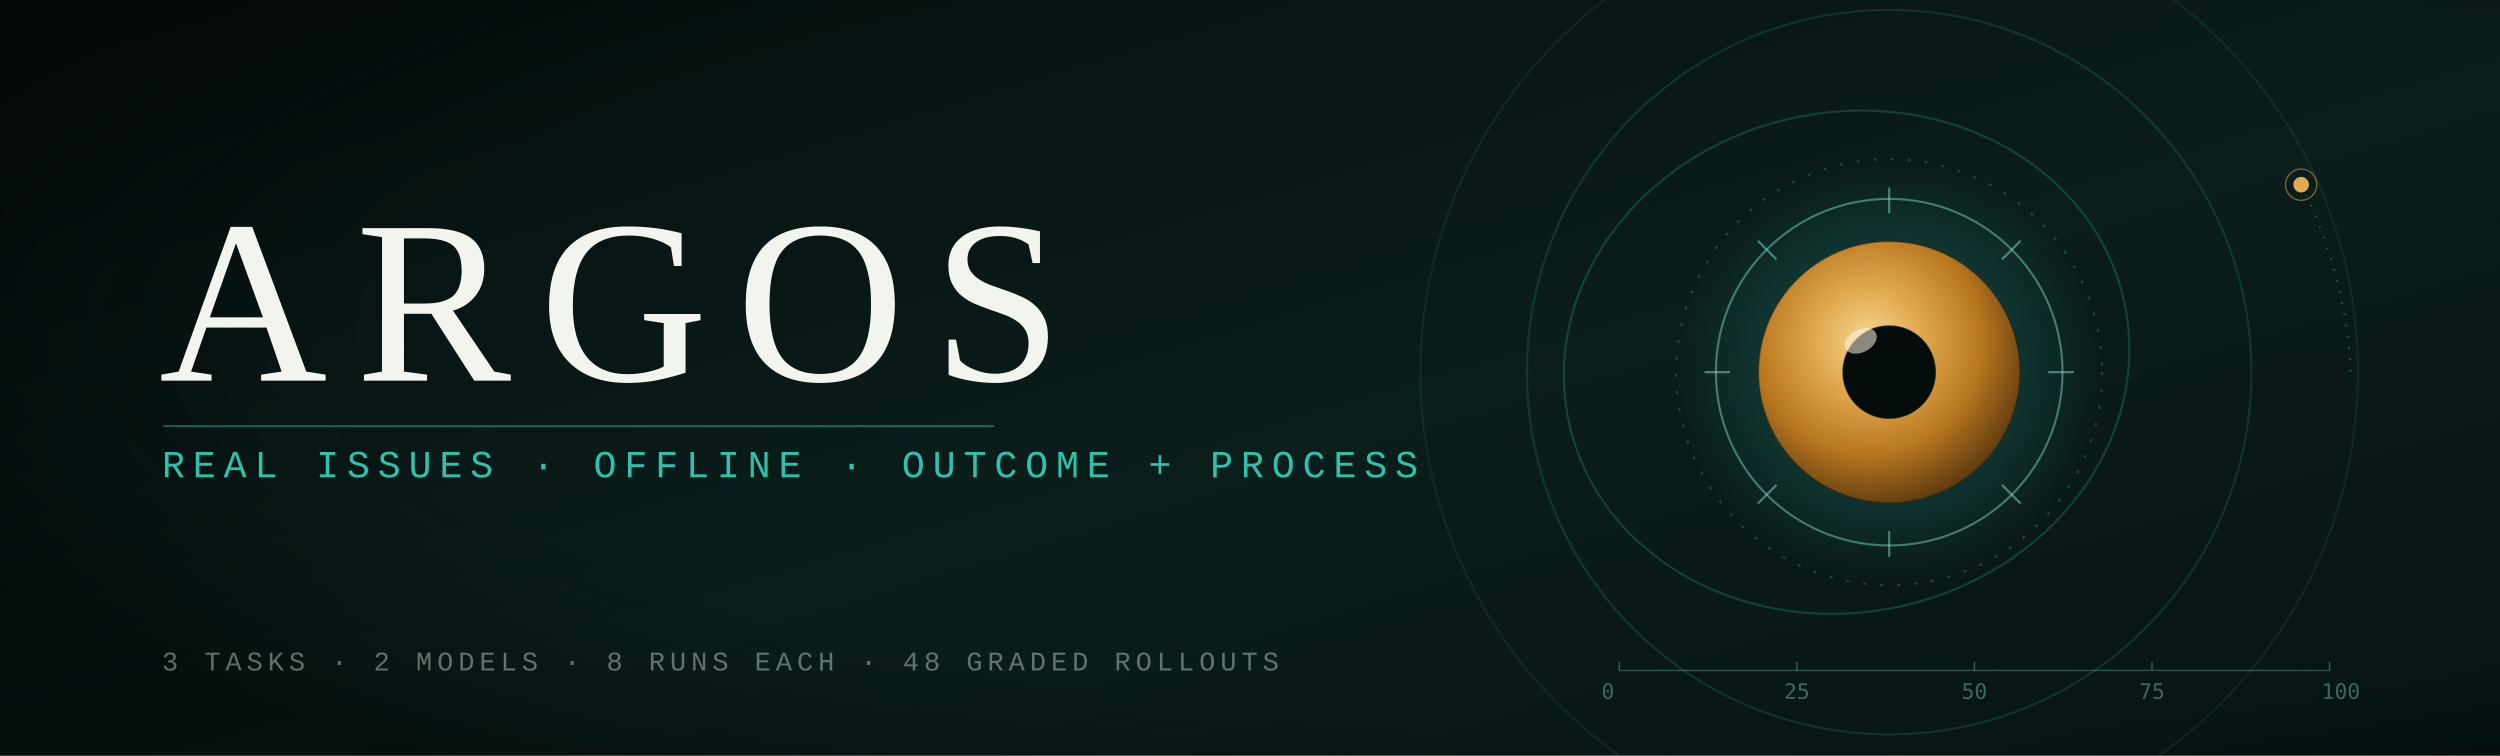
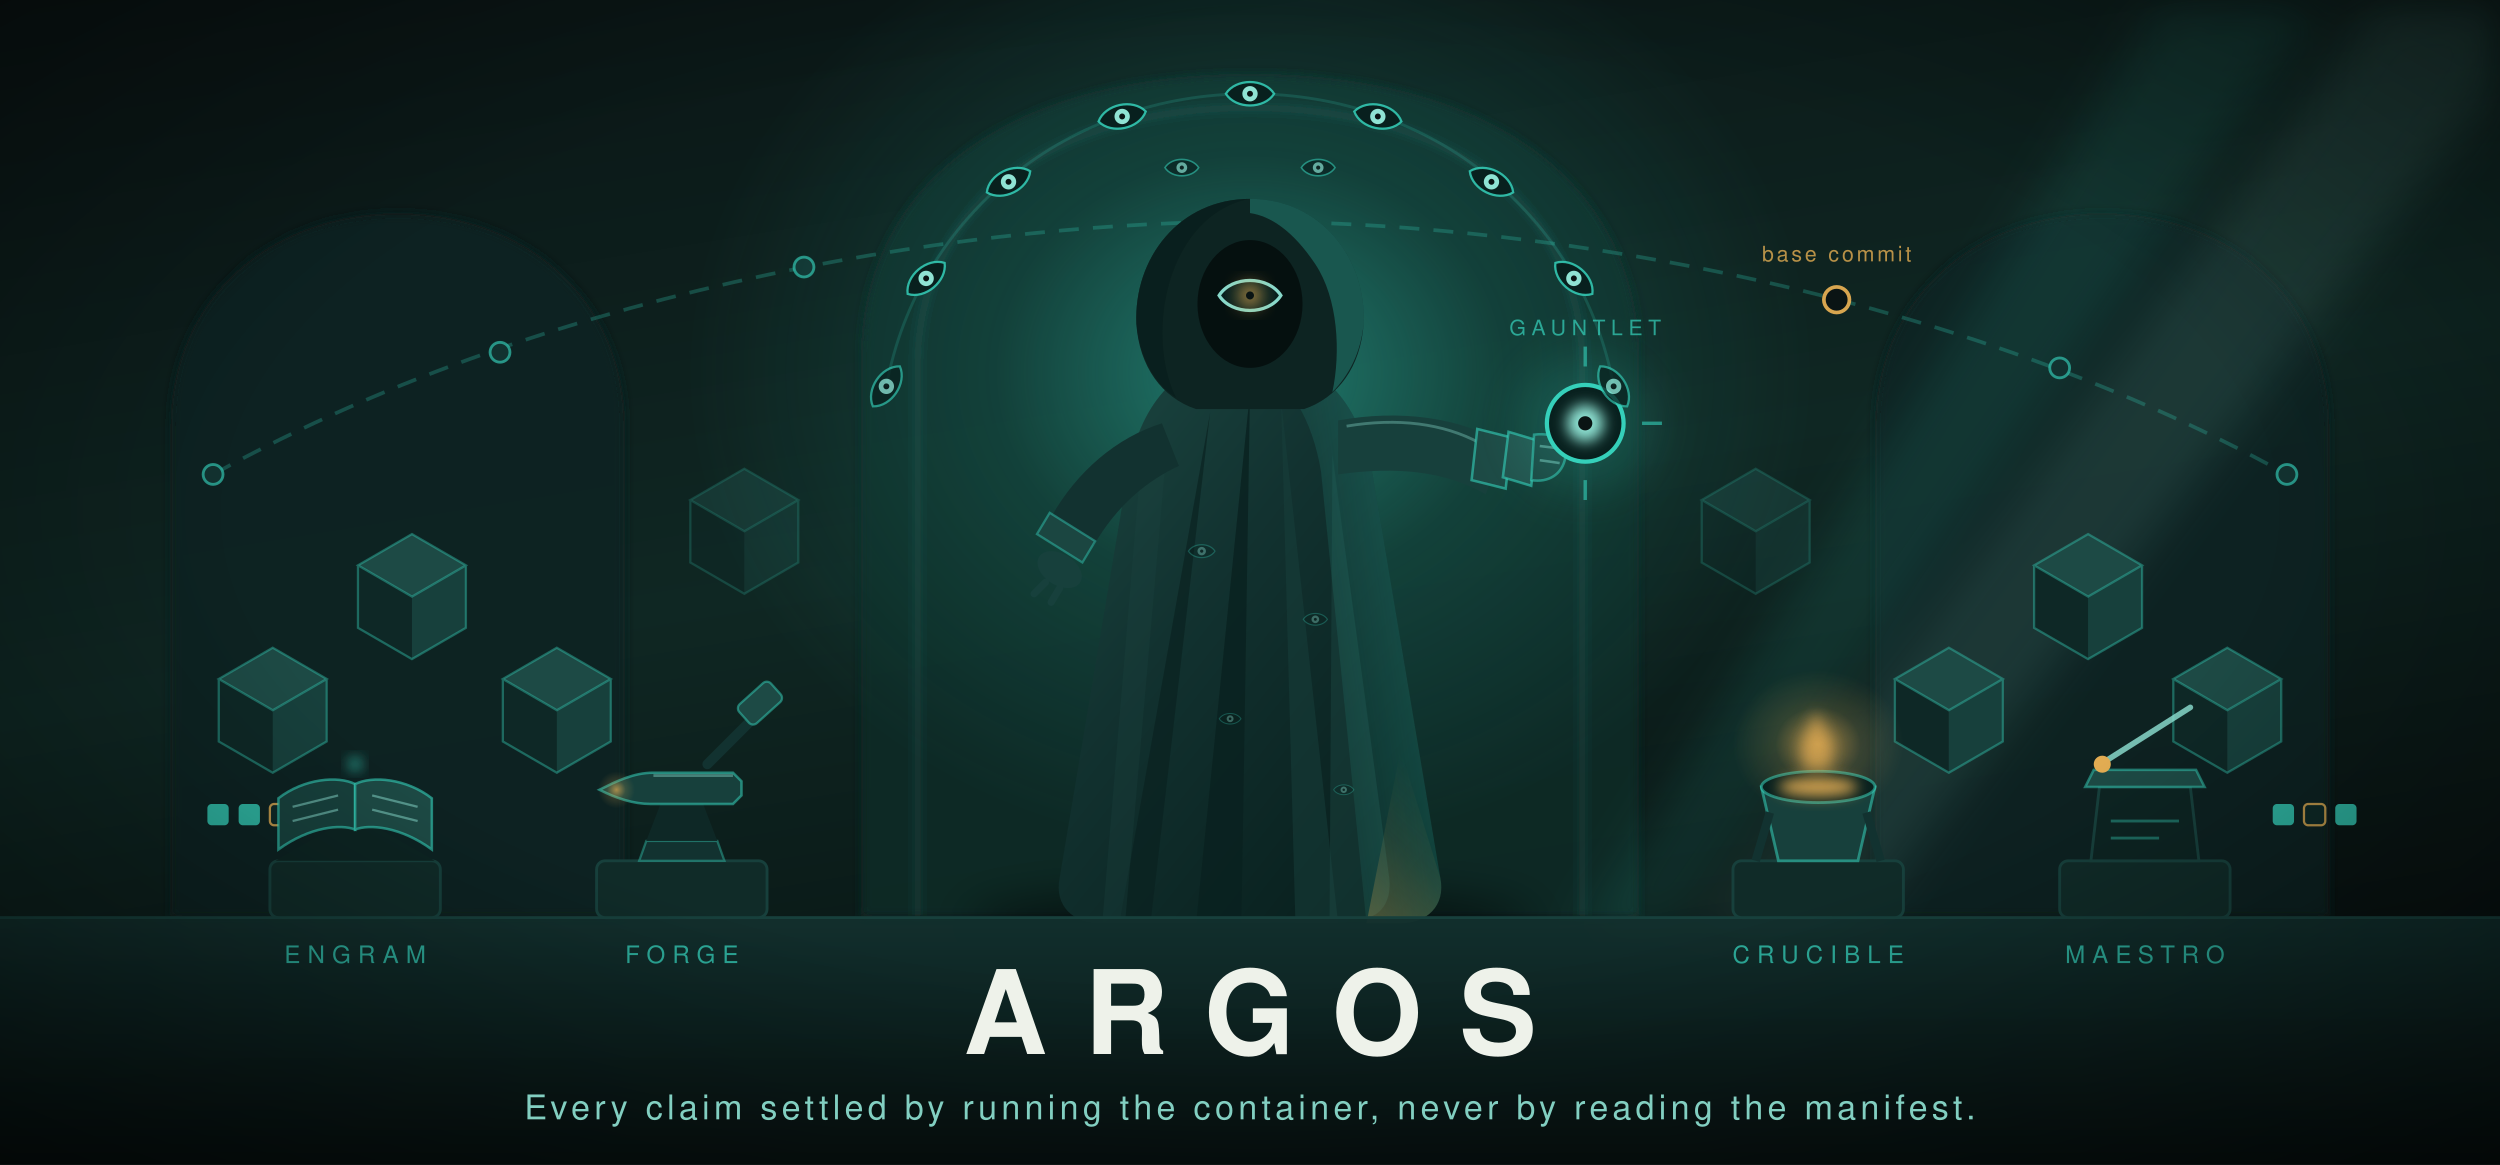
- <svg xmlns="http://www.w3.org/2000/svg" width="1760" height="532" viewBox="0 0 1760 532" role="img" aria-label="Argos — agentic software-engineering capability, measured offline on outcome and process">
+ <svg xmlns="http://www.w3.org/2000/svg" viewBox="0 0 1760 820" width="1760" height="820" role="img" aria-label="Argos: the all-seeing watcher over containerised task bundles">
  <defs>
-     <linearGradient id="bg" x1="0%" y1="0%" x2="100%" y2="100%">
-       <stop offset="0%" stop-color="#050c0c" />
-       <stop offset="55%" stop-color="#0a1e1c" />
-       <stop offset="100%" stop-color="#071313" />
-     </linearGradient>
-     <radialGradient id="vignette" cx="68%" cy="45%" r="75%">
-       <stop offset="0%" stop-color="#0d2624" stop-opacity="0" />
-       <stop offset="70%" stop-color="#020707" stop-opacity="0" />
-       <stop offset="100%" stop-color="#010404" stop-opacity="0.55" />
+     <linearGradient id="sky" x1="0" y1="0" x2="0.35" y2="1">
+       <stop offset="0" stop-color="#0a1414" />
+       <stop offset="0.55" stop-color="#0f2723" />
+       <stop offset="1" stop-color="#081211" />
+     </linearGradient>
+     <radialGradient id="halobloom" cx="0.5" cy="0.5" r="0.5">
+       <stop offset="0" stop-color="#35d0ba" stop-opacity="0.5" />
+       <stop offset="0.45" stop-color="#35d0ba" stop-opacity="0.14" />
+       <stop offset="1" stop-color="#35d0ba" stop-opacity="0" />
    </radialGradient>
-     <radialGradient id="iris" cx="42%" cy="38%" r="70%">
-       <stop offset="0%" stop-color="#f4d896" />
-       <stop offset="28%" stop-color="#e2ac52" />
-       <stop offset="62%" stop-color="#b9781f" />
-       <stop offset="100%" stop-color="#4a2c0c" />
+     <radialGradient id="ember" cx="0.5" cy="0.5" r="0.5">
+       <stop offset="0" stop-color="#e2ac52" stop-opacity="0.7" />
+       <stop offset="0.5" stop-color="#e2ac52" stop-opacity="0.16" />
+       <stop offset="1" stop-color="#e2ac52" stop-opacity="0" />
    </radialGradient>
-     <radialGradient id="irisGlow" cx="50%" cy="50%" r="50%">
-       <stop offset="0%" stop-color="#35d0ba" stop-opacity="0.35" />
-       <stop offset="100%" stop-color="#35d0ba" stop-opacity="0" />
+     <linearGradient id="robe" x1="0.1" y1="0" x2="0.95" y2="1">
+       <stop offset="0" stop-color="#1b4641" />
+       <stop offset="0.38" stop-color="#123230" />
+       <stop offset="1" stop-color="#071c1a" />
+     </linearGradient>
+     <linearGradient id="robeRim" x1="1" y1="0.1" x2="0.1" y2="0.5">
+       <stop offset="0" stop-color="#8fe3d4" stop-opacity="0.8" />
+       <stop offset="0.3" stop-color="#35d0ba" stop-opacity="0.22" />
+       <stop offset="1" stop-color="#35d0ba" stop-opacity="0" />
+     </linearGradient>
+     <linearGradient id="warmBounce" x1="0" y1="1" x2="0.4" y2="0">
+       <stop offset="0" stop-color="#e2ac52" stop-opacity="0.3" />
+       <stop offset="0.55" stop-color="#e2ac52" stop-opacity="0.08" />
+       <stop offset="1" stop-color="#e2ac52" stop-opacity="0" />
+     </linearGradient>
+     <linearGradient id="floor" x1="0" y1="0" x2="0" y2="1">
+       <stop offset="0" stop-color="#12302e" stop-opacity="0.95" />
+       <stop offset="1" stop-color="#071110" stop-opacity="1" />
+     </linearGradient>
+     <radialGradient id="vignette" cx="0.5" cy="0.44" r="0.8">
+       <stop offset="0.5" stop-color="#000000" stop-opacity="0" />
+       <stop offset="1" stop-color="#000000" stop-opacity="0.66" />
    </radialGradient>
-     <filter id="grain">
-       <feTurbulence type="fractalNoise" baseFrequency="0.85" numOctaves="2" stitchTiles="stitch" result="noise" />
-       <feColorMatrix in="noise" type="matrix" values="0 0 0 0 0  0 0 0 0 0  0 0 0 0 0  0 0 0 0.65 0" />
+     <filter id="soft" x="-50%" y="-50%" width="200%" height="200%">
+       <feGaussianBlur stdDeviation="16" />
    </filter>
-     <filter id="softBlur" x="-50%" y="-50%" width="200%" height="200%">
-       <feGaussianBlur stdDeviation="10" />
+     <filter id="glow" x="-70%" y="-70%" width="240%" height="240%">
+       <feGaussianBlur stdDeviation="5" />
    </filter>
-     <clipPath id="frame">
-       <rect x="0" y="0" width="1760" height="532" rx="0" />
-     </clipPath>
+     <filter id="farblur" x="-20%" y="-20%" width="140%" height="140%">
+       <feGaussianBlur stdDeviation="3.5" />
+     </filter>
+     <g id="cube">
+       <path d="M 0 -22 L 38 0 L 0 22 L -38 0 Z" fill="#1d4a45" />
+       <path d="M -38 0 L 0 22 L 0 66 L -38 44 Z" fill="#0e2826" />
+       <path d="M 38 0 L 0 22 L 0 66 L 38 44 Z" fill="#17403c" />
+       <path d="M 0 -22 L 38 0 L 0 22 L -38 0 Z M -38 0 L -38 44 L 0 66 L 38 44 L 38 0" fill="none" stroke="#35d0ba" stroke-opacity="0.4" stroke-width="1.6" />
+     </g>
+     <g id="eye">
+       <path d="M -17 0 C -10 -11 10 -11 17 0 C 10 11 -10 11 -17 0 Z" fill="#08201e" stroke="#35d0ba" stroke-opacity="0.85" stroke-width="1.6" />
+       <circle cx="0" cy="0" r="5.4" fill="#8fe3d4" />
+       <circle cx="0" cy="0" r="2.1" fill="#0a1414" />
+     </g>
  </defs>
-   <g clip-path="url(#frame)">
-     <rect width="1760" height="532" fill="url(#bg)" />
-     <rect width="1760" height="532" fill="url(#vignette)" />
-     <g stroke="#35d0ba" fill="none">
-       <ellipse cx="1330" cy="262" rx="330" ry="330" stroke-opacity="0.10" stroke-width="1.5" />
-       <ellipse cx="1330" cy="262" rx="255" ry="255" stroke-opacity="0.16" stroke-width="1.5" />
-       <ellipse cx="1300" cy="255" rx="200" ry="176" stroke-opacity="0.22" stroke-width="1.5" transform="rotate(-12 1300 255)" />
-       <ellipse cx="1330" cy="262" rx="150" ry="150" stroke-opacity="0.28" stroke-width="1.5" stroke-dasharray="2 10" />
-     </g>
+   <rect width="1760" height="820" fill="url(#sky)" />
+   <g filter="url(#farblur)" opacity="0.9">
+     <path d="M 120 646 L 120 300 C 120 210 190 150 280 150 C 370 150 440 210 440 300 L 440 646 Z" fill="#0d2422" />
+     <path d="M 1320 646 L 1320 300 C 1320 210 1390 150 1480 150 C 1570 150 1640 210 1640 300 L 1640 646 Z" fill="#0d2422" />
+     <path d="M 606 646 L 606 252 C 606 132 706 52 880 52 C 1054 52 1154 132 1154 252 L 1154 646 Z" fill="#102b28" />
+     <path d="M 646 646 L 646 258 C 646 148 734 76 880 76 C 1026 76 1114 148 1114 258 L 1114 646" fill="none" stroke="#17403c" stroke-width="4" />
+   </g>
+   <g opacity="0.11" filter="url(#soft)">
+     <path d="M 1720 -60 L 1780 30 L 1300 660 L 1190 660 Z" fill="#8fe3d4" />
+     <path d="M 1560 -60 L 1630 10 L 1180 660 L 1110 660 Z" fill="#35d0ba" />
+   </g>
+   <g>
+     <path d="M 150 334 C 400 196 700 156 880 156 C 1060 156 1360 196 1610 334" fill="none" stroke="#35d0ba" stroke-opacity="0.26" stroke-width="2.6" stroke-dasharray="14 10" />
+     <circle cx="150" cy="334" r="7" fill="#123230" stroke="#35d0ba" stroke-opacity="0.65" stroke-width="2" />
+     <circle cx="352" cy="248" r="7" fill="#123230" stroke="#35d0ba" stroke-opacity="0.65" stroke-width="2" />
+     <circle cx="566" cy="188" r="7" fill="#123230" stroke="#35d0ba" stroke-opacity="0.65" stroke-width="2" />
+     <circle cx="1293" cy="211" r="9" fill="#0a1414" stroke="#e2ac52" stroke-opacity="0.95" stroke-width="2.6" />
+     <circle cx="1450" cy="259" r="7" fill="#123230" stroke="#35d0ba" stroke-opacity="0.65" stroke-width="2" />
+     <circle cx="1610" cy="334" r="7" fill="#123230" stroke="#35d0ba" stroke-opacity="0.65" stroke-width="2" />
+     <text x="1293" y="184" font-family="Helvetica Neue, Helvetica, Arial, sans-serif" font-size="15" letter-spacing="2" fill="#e2ac52" fill-opacity="0.8" text-anchor="middle">base commit</text>
+   </g>
+   <g>
+     <use href="#cube" x="290" y="398" />
+     <use href="#cube" x="192" y="478" />
+     <use href="#cube" x="392" y="478" />
+     <use href="#cube" x="1470" y="398" />
+     <use href="#cube" x="1372" y="478" />
+     <use href="#cube" x="1568" y="478" />
+     <use href="#cube" x="524" y="352" opacity="0.5" />
+     <use href="#cube" x="1236" y="352" opacity="0.5" />
+   </g>
+   <g>
+     <g transform="translate(146,566)">
+       <rect x="0" y="0" width="15" height="15" rx="3" fill="#35d0ba" fill-opacity="0.8" />
+       <rect x="22" y="0" width="15" height="15" rx="3" fill="#35d0ba" fill-opacity="0.8" />
+       <rect x="44" y="0" width="15" height="15" rx="3" fill="#0e2826" stroke="#e2ac52" stroke-opacity="0.8" stroke-width="1.6" />
+     </g>
+     <g transform="translate(1600,566)">
+       <rect x="0" y="0" width="15" height="15" rx="3" fill="#35d0ba" fill-opacity="0.8" />
+       <rect x="22" y="0" width="15" height="15" rx="3" fill="#0e2826" stroke="#e2ac52" stroke-opacity="0.8" stroke-width="1.6" />
+       <rect x="44" y="0" width="15" height="15" rx="3" fill="#35d0ba" fill-opacity="0.8" />
+     </g>
+   </g>
+   <ellipse cx="880" cy="262" rx="400" ry="340" fill="url(#halobloom)" />
+   <g>
+     <ellipse cx="880" cy="650" rx="200" ry="22" fill="#000000" opacity="0.55" filter="url(#soft)" />
+     <path d="M 880 248 C 936 252 958 290 966 332 L 1014 618 C 1018 638 1004 650 986 650 L 774 650 C 756 650 742 638 746 618 L 794 332 C 802 290 824 252 880 248 Z" fill="url(#robe)" />
+     <path d="M 880 276 L 874 650 L 842 650 Z" fill="#09211f" opacity="0.8" />
+     <path d="M 902 284 L 942 650 L 912 650 Z" fill="#17403c" opacity="0.5" />
+     <path d="M 852 290 L 810 650 L 788 650 Z" fill="#09211f" opacity="0.65" />
+     <path d="M 938 320 L 978 618 C 980 634 972 646 960 646 L 936 646 Z" fill="#1d4a45" opacity="0.4" />
+     <path d="M 820 330 L 792 650 L 776 650 L 802 340 Z" fill="#1b4641" opacity="0.28" />
+     <path d="M 880 248 C 936 252 958 290 966 332 L 1014 618 C 1018 638 1004 650 986 650 L 962 650 L 930 332 C 924 296 908 266 880 256 Z" fill="url(#robeRim)" />
+     <path d="M 986 528 L 1014 618 C 1018 638 1004 650 986 650 L 962 650 Z" fill="url(#warmBounce)" />
+     <g opacity="0.35">
+       <use href="#eye" transform="translate(846,388) scale(0.55)" />
+       <use href="#eye" transform="translate(926,436) scale(0.5)" />
+       <use href="#eye" transform="translate(866,506) scale(0.45)" />
+       <use href="#eye" transform="translate(946,556) scale(0.42)" />
+     </g>
+     <path d="M 942 296 C 986 288 1028 294 1058 312 L 1046 348 C 1018 332 984 328 942 334 Z" fill="#17403c" />
+     <path d="M 948 300 C 984 294 1016 298 1042 312" fill="none" stroke="#8fe3d4" stroke-opacity="0.35" stroke-width="2" />
+     <path d="M 1040 302 L 1064 308 L 1060 344 L 1036 338 Z" fill="#1d4a45" stroke="#35d0ba" stroke-opacity="0.6" stroke-width="1.8" />
+     <path d="M 1062 304 L 1082 310 L 1078 342 L 1058 336 Z" fill="#22534d" stroke="#35d0ba" stroke-opacity="0.6" stroke-width="1.8" />
+     <path d="M 1080 306 C 1096 304 1104 312 1102 322 C 1100 334 1090 340 1078 338 Z" fill="#1b4641" stroke="#35d0ba" stroke-opacity="0.55" stroke-width="1.8" />
+     <path d="M 1084 314 L 1100 316 M 1084 324 L 1098 326" stroke="#8fe3d4" stroke-opacity="0.45" stroke-width="1.8" />
+     <circle cx="1116" cy="298" r="48" fill="#35d0ba" opacity="0.16" filter="url(#soft)" />
+     <circle cx="1116" cy="298" r="27" fill="#08201e" stroke="#35d0ba" stroke-width="3" />
+     <circle cx="1116" cy="298" r="13" fill="#8fe3d4" filter="url(#glow)" />
+     <circle cx="1116" cy="298" r="5" fill="#0a1414" />
+     <path d="M 1116 258 L 1116 244 M 1156 298 L 1170 298 M 1116 338 L 1116 352" stroke="#35d0ba" stroke-opacity="0.6" stroke-width="2.4" />
+     <path d="M 818 298 C 786 308 758 332 740 364 L 770 384 C 786 356 808 338 830 328 Z" fill="#123230" />
+     <path d="M 739 361 L 771 381 L 762 396 L 730 376 Z" fill="#1b4641" stroke="#35d0ba" stroke-opacity="0.45" stroke-width="1.6" />
+     <ellipse cx="746" cy="401" rx="17" ry="11" transform="rotate(32 746 401)" fill="#17403c" />
+     <path d="M 736 410 L 728 418 M 746 414 L 740 424" stroke="#17403c" stroke-width="5" stroke-linecap="round" />
+     <path d="M 880 140 C 930 140 962 182 960 228 C 958 258 942 280 918 288 L 842 288 C 818 280 802 258 800 228 C 798 182 830 140 880 140 Z" fill="#0d2422" />
+     <path d="M 880 140 C 930 140 962 182 960 228 C 958 248 950 264 938 276 C 944 248 942 210 926 186 C 910 162 894 152 880 150 Z" fill="#35d0ba" opacity="0.3" />
+     <path d="M 880 140 C 848 146 826 176 820 214 C 816 240 820 264 828 280 C 812 270 802 250 800 228 C 798 182 830 140 880 140 Z" fill="#071c1a" opacity="0.6" />
+     <ellipse cx="880" cy="214" rx="37" ry="45" fill="#05100f" />
+     <g transform="translate(880,208) scale(1.28)">
+       <path d="M -17 0 C -10 -11 10 -11 17 0 C 10 11 -10 11 -17 0 Z" fill="#08201e" stroke="#8fe3d4" stroke-opacity="0.95" stroke-width="1.8" />
+       <circle cx="0" cy="0" r="5.6" fill="#e2ac52" filter="url(#glow)" />
+       <circle cx="0" cy="0" r="2.2" fill="#0a1414" />
+     </g>
+     <path d="M 624 272 C 646 152 752 66 880 66 C 1008 66 1114 152 1136 272" fill="none" stroke="#35d0ba" stroke-opacity="0.18" stroke-width="2" />
    <g>
-       <path d="M 1620 130 A 330 330 0 0 1 1655 262" fill="none" stroke="#35d0ba" stroke-opacity="0.4" stroke-width="1.5" stroke-dasharray="1 7" />
-       <circle cx="1620" cy="130" r="5.5" fill="#e2ac52" />
-       <circle cx="1620" cy="130" r="11" fill="none" stroke="#e2ac52" stroke-opacity="0.5" stroke-width="1" />
-     </g>
-     <g>
-       <circle cx="1330" cy="262" r="150" fill="url(#irisGlow)" />
-       <circle cx="1330" cy="262" r="122" fill="none" stroke="#8fe3d4" stroke-opacity="0.45" stroke-width="1.5" />
-       <g stroke="#8fe3d4" stroke-opacity="0.5" stroke-width="1.5">
-         <line x1="1330" y1="150" x2="1330" y2="132" />
-         <line x1="1330" y1="374" x2="1330" y2="392" />
-         <line x1="1218" y1="262" x2="1200" y2="262" />
-         <line x1="1442" y1="262" x2="1460" y2="262" />
-         <line x1="1250.6" y1="182.6" x2="1237.5" y2="169.5" />
-         <line x1="1409.4" y1="182.6" x2="1422.5" y2="169.5" />
-         <line x1="1250.6" y1="341.4" x2="1237.5" y2="354.5" />
-         <line x1="1409.4" y1="341.4" x2="1422.5" y2="354.5" />
-       </g>
-       <circle cx="1330" cy="262" r="92" fill="url(#iris)" />
-       <circle cx="1330" cy="262" r="92" fill="none" stroke="#2c1a06" stroke-opacity="0.4" stroke-width="1" />
-       <circle cx="1330" cy="262" r="33" fill="#050c0c" />
-       <circle cx="1330" cy="262" r="33" fill="none" stroke="#e2ac52" stroke-opacity="0.3" stroke-width="1" />
-       <ellipse cx="1310" cy="240" rx="12" ry="8" fill="#fdf3df" fill-opacity="0.55" transform="rotate(-28 1310 240)" />
-     </g>
-     <g font-family="Georgia, 'Iowan Old Style', 'Times New Roman', ui-serif, serif">
-       <text x="112" y="268" font-size="164" letter-spacing="20" fill="#f2f4ee">ARGOS</text>
-     </g>
-     <line x1="115" y1="300" x2="700" y2="300" stroke="#35d0ba" stroke-opacity="0.4" stroke-width="1.5" />
-     <text x="114" y="336" font-family="'JetBrains Mono','SF Mono','Berkeley Mono',ui-monospace,'Courier New',monospace" font-size="27" letter-spacing="5.5" fill="#35d0ba" fill-opacity="0.92">REAL ISSUES · OFFLINE · OUTCOME + PROCESS</text>
-     <text x="114" y="472" font-family="'JetBrains Mono','SF Mono','Berkeley Mono',ui-monospace,'Courier New',monospace" font-size="19" letter-spacing="3.5" fill="#cfe4dd" fill-opacity="0.45">3 TASKS · 2 MODELS · 8 RUNS EACH · 48 GRADED ROLLOUTS</text>
-     <g transform="translate(1140,472)" font-family="'JetBrains Mono','SF Mono',ui-monospace,monospace" font-size="15" fill="#8fe3d4" fill-opacity="0.4">
-       <line x1="0" y1="0" x2="500" y2="0" stroke="#8fe3d4" stroke-opacity="0.3" stroke-width="1" />
-       <g stroke="#8fe3d4" stroke-opacity="0.35" stroke-width="1">
-         <line x1="0" y1="-6" x2="0" y2="0" />
-         <line x1="125" y1="-6" x2="125" y2="0" />
-         <line x1="250" y1="-6" x2="250" y2="0" />
-         <line x1="375" y1="-6" x2="375" y2="0" />
-         <line x1="500" y1="-6" x2="500" y2="0" />
-       </g>
-       <text x="-8" y="20" text-anchor="middle">0</text>
-       <text x="125" y="20" text-anchor="middle">25</text>
-       <text x="250" y="20" text-anchor="middle">50</text>
-       <text x="375" y="20" text-anchor="middle">75</text>
-       <text x="508" y="20" text-anchor="middle">100</text>
-     </g>
-     <rect width="1760" height="532" filter="url(#grain)" opacity="0.05" style="mix-blend-mode:overlay" />
-   </g>
+       <use href="#eye" transform="translate(880,66)" />
+       <use href="#eye" transform="translate(790,82) rotate(-12)" />
+       <use href="#eye" transform="translate(970,82) rotate(12)" />
+       <use href="#eye" transform="translate(710,128) rotate(-26)" />
+       <use href="#eye" transform="translate(1050,128) rotate(26)" />
+       <use href="#eye" transform="translate(652,196) rotate(-40)" />
+       <use href="#eye" transform="translate(1108,196) rotate(40)" />
+       <use href="#eye" transform="translate(624,272) rotate(-56)" opacity="0.75" />
+       <use href="#eye" transform="translate(1136,272) rotate(56)" opacity="0.75" />
+       <use href="#eye" transform="translate(832,118) scale(0.7)" opacity="0.65" />
+       <use href="#eye" transform="translate(928,118) scale(0.7)" opacity="0.65" />
+     </g>
+   </g>
+   <rect x="0" y="646" width="1760" height="174" fill="url(#floor)" />
+   <path d="M 0 646 L 1760 646" stroke="#17403c" stroke-width="2" />
+   <g>
+     <g transform="translate(250,0)">
+       <rect x="-60" y="606" width="120" height="40" rx="6" fill="#102b28" stroke="#17403c" stroke-width="2" />
+       <path d="M -56 606 L 0 574 L 56 606 Z" fill="#0d2422" />
+       <path d="M -54 598 C -32 582 -10 580 0 584 L 0 552 C -12 546 -36 548 -54 562 Z" fill="#17403c" stroke="#35d0ba" stroke-opacity="0.6" stroke-width="1.8" />
+       <path d="M 54 598 C 32 582 10 580 0 584 L 0 552 C 12 546 36 548 54 562 Z" fill="#1d4a45" stroke="#35d0ba" stroke-opacity="0.6" stroke-width="1.8" />
+       <path d="M -44 568 L -12 560 M -44 578 L -12 570 M 12 560 L 44 568 M 12 570 L 44 578" stroke="#8fe3d4" stroke-opacity="0.5" stroke-width="1.6" />
+       <circle cx="0" cy="538" r="4" fill="#35d0ba" filter="url(#glow)" />
+     </g>
+     <g transform="translate(480,0)">
+       <rect x="-60" y="606" width="120" height="40" rx="6" fill="#102b28" stroke="#17403c" stroke-width="2" />
+       <path d="M -30 606 L 30 606 L 25 592 L -25 592 Z" fill="#123230" stroke="#35d0ba" stroke-opacity="0.4" stroke-width="1.6" />
+       <path d="M -25 592 L 25 592 L 15 566 L -15 566 Z" fill="#0e2826" />
+       <path d="M -22 566 L 36 566 L 42 560 L 42 550 L 36 544 L -20 544 C -34 544 -46 550 -58 556 C -46 562 -34 566 -22 566 Z" fill="#17403c" stroke="#35d0ba" stroke-opacity="0.55" stroke-width="1.8" />
+       <path d="M -20 546 L 36 546" stroke="#8fe3d4" stroke-opacity="0.4" stroke-width="2" />
+       <path d="M 18 538 L 52 504" stroke="#123230" stroke-width="7" stroke-linecap="round" />
+       <rect x="40" y="486" width="30" height="18" rx="4" transform="rotate(-42 55 495)" fill="#1d4a45" stroke="#35d0ba" stroke-opacity="0.5" stroke-width="1.6" />
+       <circle cx="-46" cy="556" r="13" fill="url(#ember)" />
+     </g>
+     <g transform="translate(1280,0)">
+       <rect x="-60" y="606" width="120" height="40" rx="6" fill="#102b28" stroke="#17403c" stroke-width="2" />
+       <ellipse cx="0" cy="524" rx="60" ry="52" fill="url(#ember)" />
+       <path d="M -40 554 L 40 554 L 28 606 L -28 606 Z" fill="#17403c" stroke="#35d0ba" stroke-opacity="0.55" stroke-width="2" />
+       <ellipse cx="0" cy="554" rx="40" ry="11" fill="#08201e" stroke="#35d0ba" stroke-opacity="0.55" stroke-width="2" />
+       <ellipse cx="0" cy="554" rx="28" ry="7" fill="#e2ac52" fill-opacity="0.9" filter="url(#glow)" />
+       <path d="M -9 542 C -17 522 -5 514 -2 500 C 4 514 15 522 7 542 Z" fill="#e2ac52" fill-opacity="0.7" filter="url(#glow)" />
+       <path d="M -44 606 L -34 572 M 44 606 L 34 572" stroke="#123230" stroke-width="6" />
+     </g>
+     <g transform="translate(1510,0)">
+       <rect x="-60" y="606" width="120" height="40" rx="6" fill="#102b28" stroke="#17403c" stroke-width="2" />
+       <path d="M -38 606 L -32 554 L 32 554 L 38 606 Z" fill="#0d2422" stroke="#17403c" stroke-width="2" />
+       <path d="M -42 554 L 42 554 L 36 542 L -36 542 Z" fill="#1d4a45" stroke="#35d0ba" stroke-opacity="0.5" stroke-width="1.8" />
+       <path d="M -28 536 L 32 498" stroke="#8fe3d4" stroke-opacity="0.8" stroke-width="4" stroke-linecap="round" />
+       <circle cx="-30" cy="538" r="6" fill="#e2ac52" />
+       <path d="M -24 578 L 24 578 M -24 590 L 10 590" stroke="#35d0ba" stroke-opacity="0.4" stroke-width="2" />
+     </g>
+   </g>
+   <g font-family="Helvetica Neue, Helvetica, Arial, sans-serif" font-size="17" letter-spacing="5" fill="#35d0ba" fill-opacity="0.78" text-anchor="middle">
+     <text x="250" y="678">ENGRAM</text>
+     <text x="480" y="678">FORGE</text>
+     <text x="1280" y="678">CRUCIBLE</text>
+     <text x="1510" y="678">MAESTRO</text>
+     <text x="1116" y="236" font-size="15" letter-spacing="4" fill-opacity="0.72">GAUNTLET</text>
+   </g>
+   <rect width="1760" height="820" fill="url(#vignette)" />
+   <text x="880" y="742" font-family="Helvetica Neue, Helvetica, Arial, sans-serif" font-size="82" font-weight="700" letter-spacing="26" fill="#eef2ea" text-anchor="middle">ARGOS</text>
+   <text x="880" y="788" font-family="Helvetica Neue, Helvetica, Arial, sans-serif" font-size="24" letter-spacing="3" fill="#8fe3d4" fill-opacity="0.9" text-anchor="middle">Every claim settled by running the container, never by reading the manifest.</text>
</svg>
